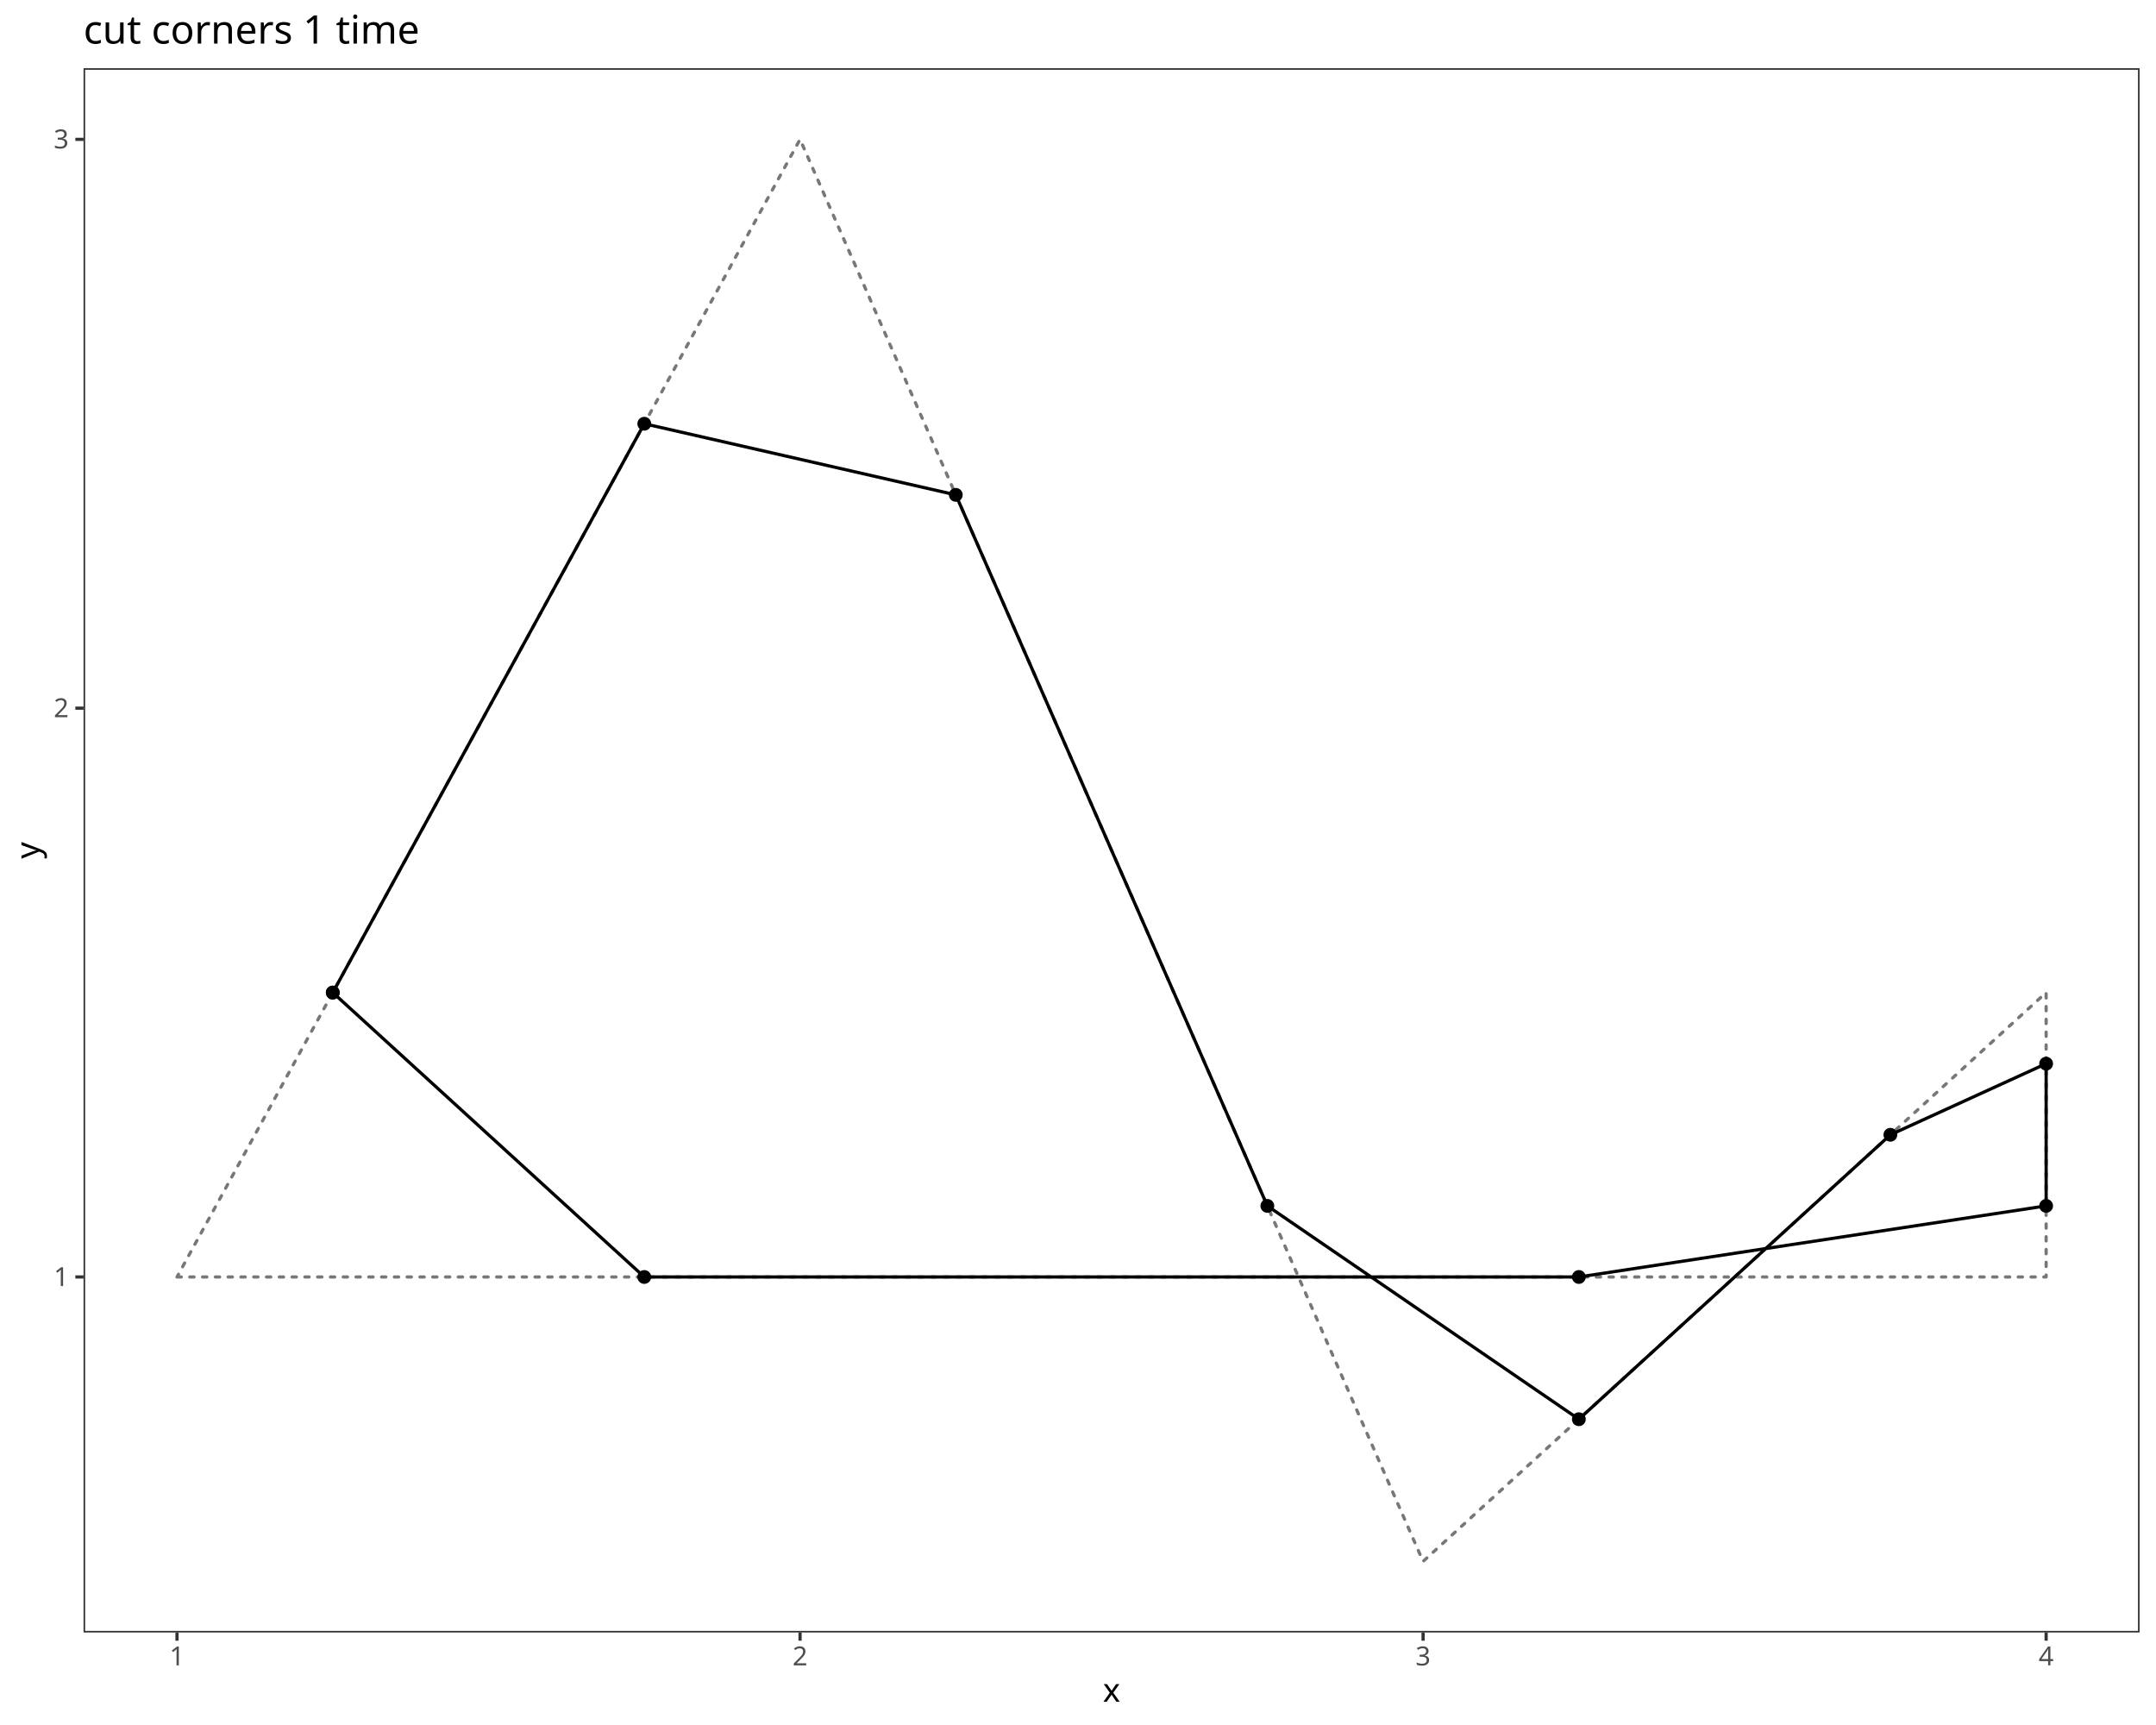
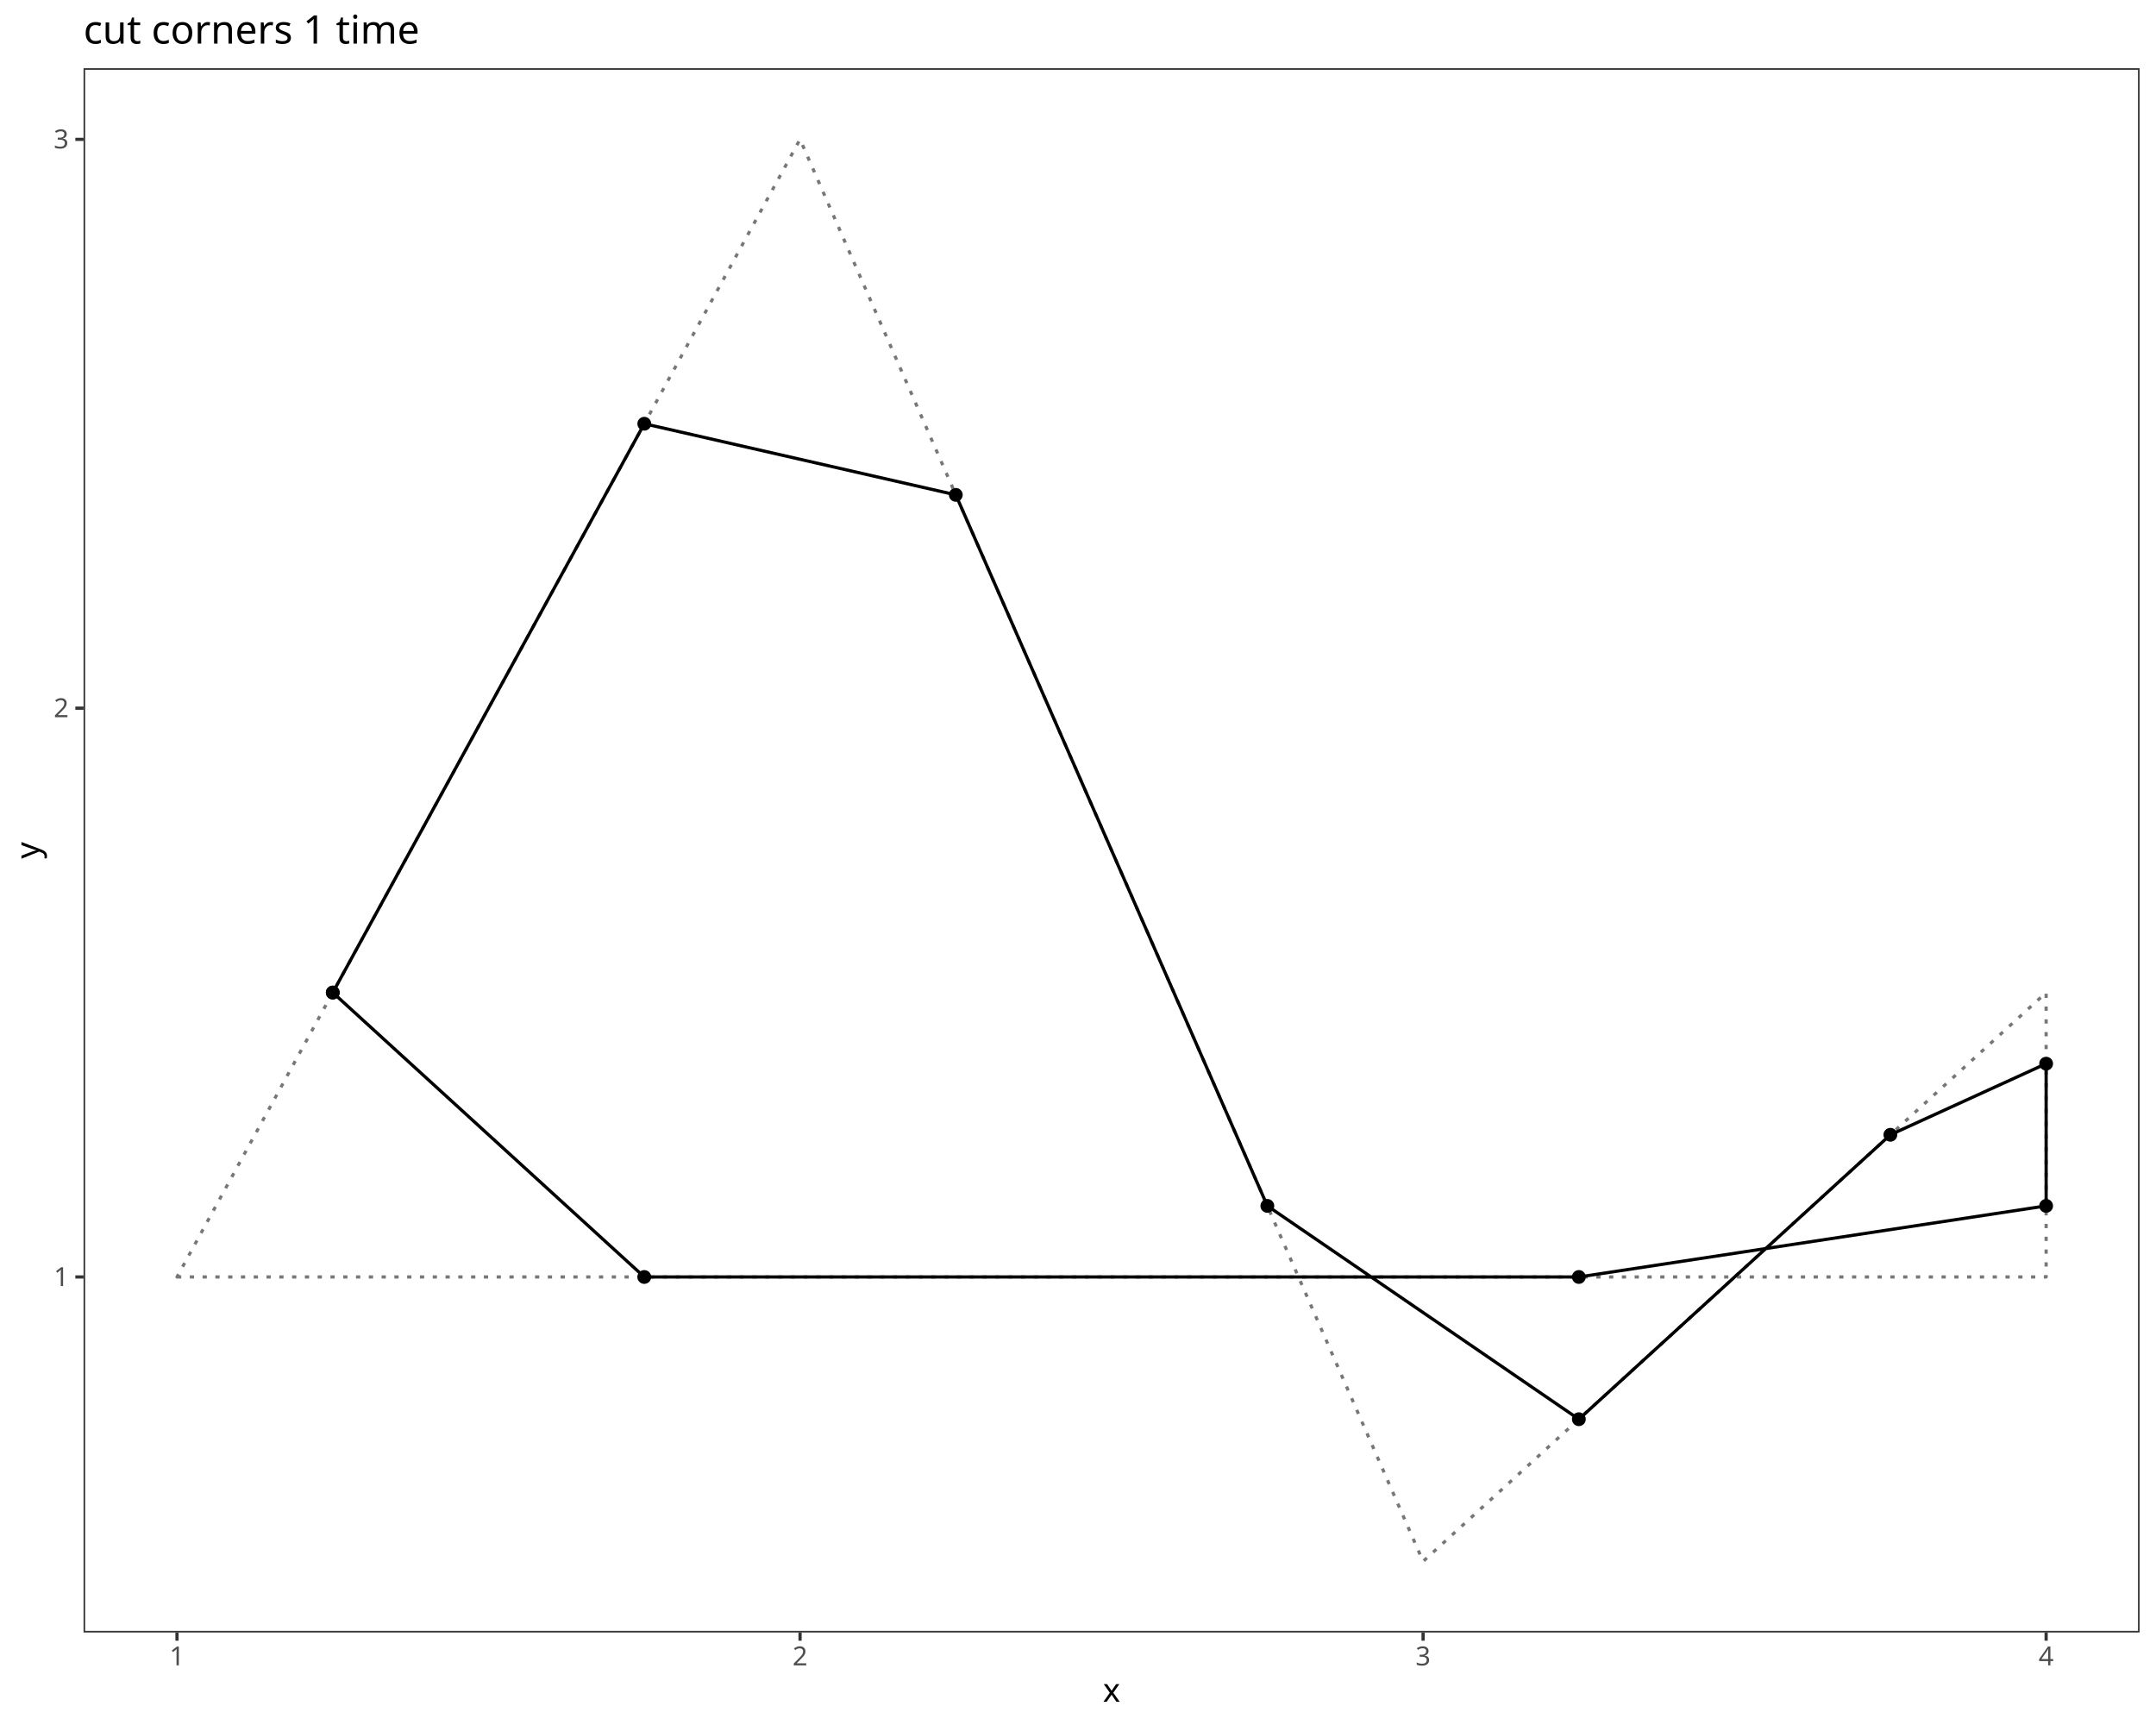
<svg xmlns="http://www.w3.org/2000/svg" class="svglite" data-engine-version="2.0" width="720.00pt" height="576.00pt" viewBox="0 0 720.00 576.00">
  <defs>
    <style type="text/css">
    .svglite line, .svglite polyline, .svglite polygon, .svglite path, .svglite rect, .svglite circle {
      fill: none;
      stroke: #000000;
      stroke-linecap: round;
      stroke-linejoin: round;
      stroke-miterlimit: 10.00;
    }
  </style>
  </defs>
  <rect width="100%" height="100%" style="stroke: none; fill: #FFFFFF;" />
  <defs>
    <clipPath id="cpMC4wMHw3MjAuMDB8MC4wMHw1NzYuMDA=">
      <rect x="0.00" y="0.00" width="720.00" height="576.00" />
    </clipPath>
  </defs>
  <g clip-path="url(#cpMC4wMHw3MjAuMDB8MC4wMHw1NzYuMDA=)">
    <rect x="0.00" y="0.00" width="720.00" height="576.00" style="stroke-width: 1.07; stroke: #FFFFFF; fill: #FFFFFF;" />
  </g>
  <defs>
    <clipPath id="cpMjcuOTB8NzE0LjUyfDIyLjc4fDU0NS4xMQ==">
      <rect x="27.90" y="22.78" width="686.62" height="522.33" />
    </clipPath>
  </defs>
  <g clip-path="url(#cpMjcuOTB8NzE0LjUyfDIyLjc4fDU0NS4xMQ==)">
    <rect x="27.90" y="22.78" width="686.62" height="522.33" style="stroke-width: 1.07; stroke: none; fill: #FFFFFF;" />
-     <polygon points="59.11,426.40 683.31,426.40 683.31,331.43 475.24,521.37 267.18,46.53 " style="stroke-width: 1.07; stroke: #777777; stroke-dasharray: 1.42,2.85; fill: none;" />
+     <polygon points="59.11,426.40 683.31,426.40 683.31,331.43 475.24,521.37 267.18,46.53 " style="stroke-width: 1.07; stroke: #777777; stroke-dasharray: 1.42,2.85; stroke-linecap: butt; fill: none;" />
    <circle cx="111.13" cy="331.43" r="1.95" style="stroke-width: 0.71; fill: #000000;" />
    <circle cx="215.16" cy="426.40" r="1.95" style="stroke-width: 0.71; fill: #000000;" />
    <circle cx="527.26" cy="426.40" r="1.95" style="stroke-width: 0.71; fill: #000000;" />
    <circle cx="683.31" cy="402.66" r="1.95" style="stroke-width: 0.71; fill: #000000;" />
    <circle cx="683.31" cy="355.17" r="1.95" style="stroke-width: 0.71; fill: #000000;" />
    <circle cx="631.29" cy="378.92" r="1.95" style="stroke-width: 0.71; fill: #000000;" />
    <circle cx="527.26" cy="473.89" r="1.95" style="stroke-width: 0.71; fill: #000000;" />
    <circle cx="423.23" cy="402.66" r="1.95" style="stroke-width: 0.71; fill: #000000;" />
    <circle cx="319.19" cy="165.24" r="1.95" style="stroke-width: 0.71; fill: #000000;" />
    <circle cx="215.16" cy="141.49" r="1.95" style="stroke-width: 0.71; fill: #000000;" />
    <circle cx="111.13" cy="331.43" r="1.95" style="stroke-width: 0.71; fill: #000000;" />
    <polyline points="111.13,331.43 215.16,426.40 527.26,426.40 683.31,402.66 683.31,355.17 631.29,378.92 527.26,473.89 423.23,402.66 319.19,165.24 215.16,141.49 111.13,331.43 " style="stroke-width: 1.07; stroke-linecap: butt;" />
    <rect x="27.90" y="22.78" width="686.62" height="522.33" style="stroke-width: 1.07; stroke: #333333;" />
  </g>
  <g clip-path="url(#cpMC4wMHw3MjAuMDB8MC4wMHw1NzYuMDA=)">
    <text x="22.97" y="429.43" text-anchor="end" style="font-size: 8.80px; fill: #4D4D4D; font-family: sans;" textLength="4.89px" lengthAdjust="spacingAndGlyphs">1</text>
    <text x="22.97" y="239.49" text-anchor="end" style="font-size: 8.80px; fill: #4D4D4D; font-family: sans;" textLength="4.89px" lengthAdjust="spacingAndGlyphs">2</text>
    <text x="22.97" y="49.55" text-anchor="end" style="font-size: 8.80px; fill: #4D4D4D; font-family: sans;" textLength="4.89px" lengthAdjust="spacingAndGlyphs">3</text>
    <polyline points="25.16,426.40 27.90,426.40 " style="stroke-width: 1.07; stroke: #333333; stroke-linecap: butt;" />
    <polyline points="25.16,236.46 27.90,236.46 " style="stroke-width: 1.07; stroke: #333333; stroke-linecap: butt;" />
    <polyline points="25.16,46.53 27.90,46.53 " style="stroke-width: 1.07; stroke: #333333; stroke-linecap: butt;" />
    <polyline points="59.11,547.85 59.11,545.11 " style="stroke-width: 1.07; stroke: #333333; stroke-linecap: butt;" />
    <polyline points="267.18,547.85 267.18,545.11 " style="stroke-width: 1.07; stroke: #333333; stroke-linecap: butt;" />
    <polyline points="475.24,547.85 475.24,545.11 " style="stroke-width: 1.07; stroke: #333333; stroke-linecap: butt;" />
    <polyline points="683.31,547.85 683.31,545.11 " style="stroke-width: 1.07; stroke: #333333; stroke-linecap: butt;" />
    <text x="59.11" y="556.10" text-anchor="middle" style="font-size: 8.80px; fill: #4D4D4D; font-family: sans;" textLength="4.89px" lengthAdjust="spacingAndGlyphs">1</text>
    <text x="267.18" y="556.10" text-anchor="middle" style="font-size: 8.80px; fill: #4D4D4D; font-family: sans;" textLength="4.89px" lengthAdjust="spacingAndGlyphs">2</text>
    <text x="475.24" y="556.10" text-anchor="middle" style="font-size: 8.80px; fill: #4D4D4D; font-family: sans;" textLength="4.89px" lengthAdjust="spacingAndGlyphs">3</text>
    <text x="683.31" y="556.10" text-anchor="middle" style="font-size: 8.80px; fill: #4D4D4D; font-family: sans;" textLength="4.89px" lengthAdjust="spacingAndGlyphs">4</text>
    <text x="371.21" y="568.24" text-anchor="middle" style="font-size: 11.00px; font-family: sans;" textLength="5.50px" lengthAdjust="spacingAndGlyphs">x</text>
    <text transform="translate(13.05,283.95) rotate(-90)" text-anchor="middle" style="font-size: 11.00px; font-family: sans;" textLength="5.50px" lengthAdjust="spacingAndGlyphs">y</text>
    <text x="27.90" y="14.56" style="font-size: 13.20px; font-family: sans;" textLength="104.92px" lengthAdjust="spacingAndGlyphs">cut corners 1 time</text>
  </g>
</svg>
